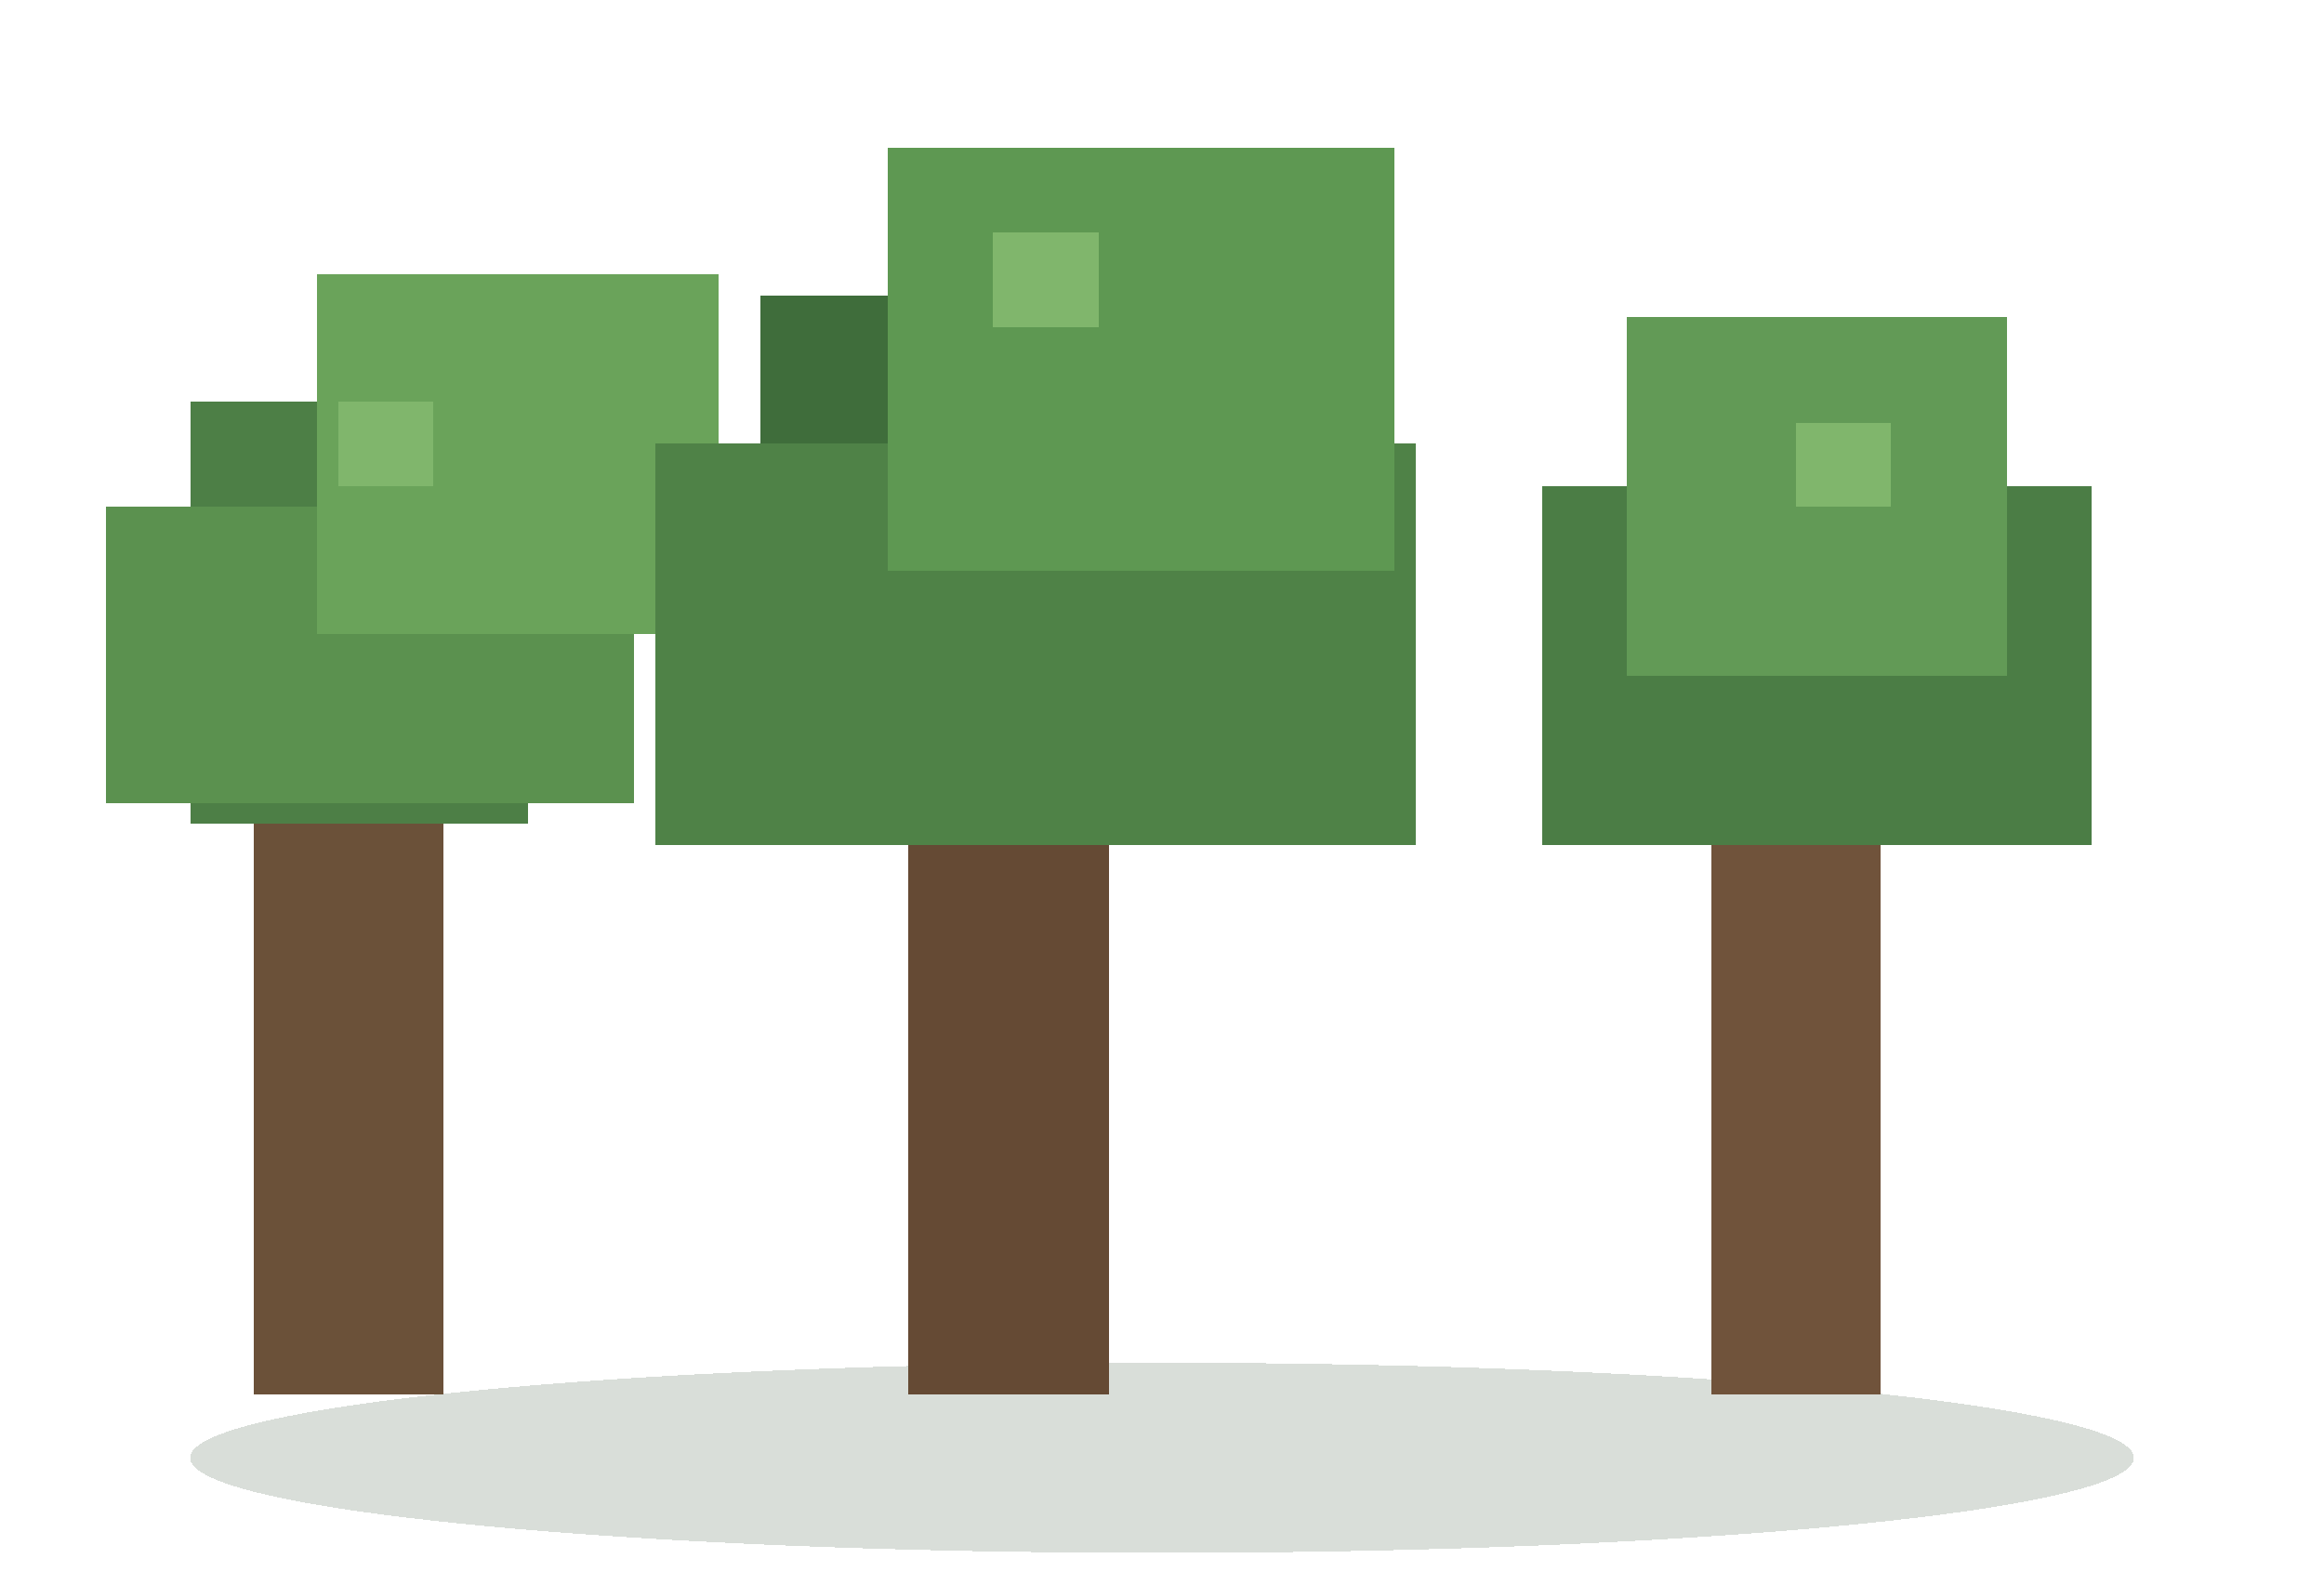
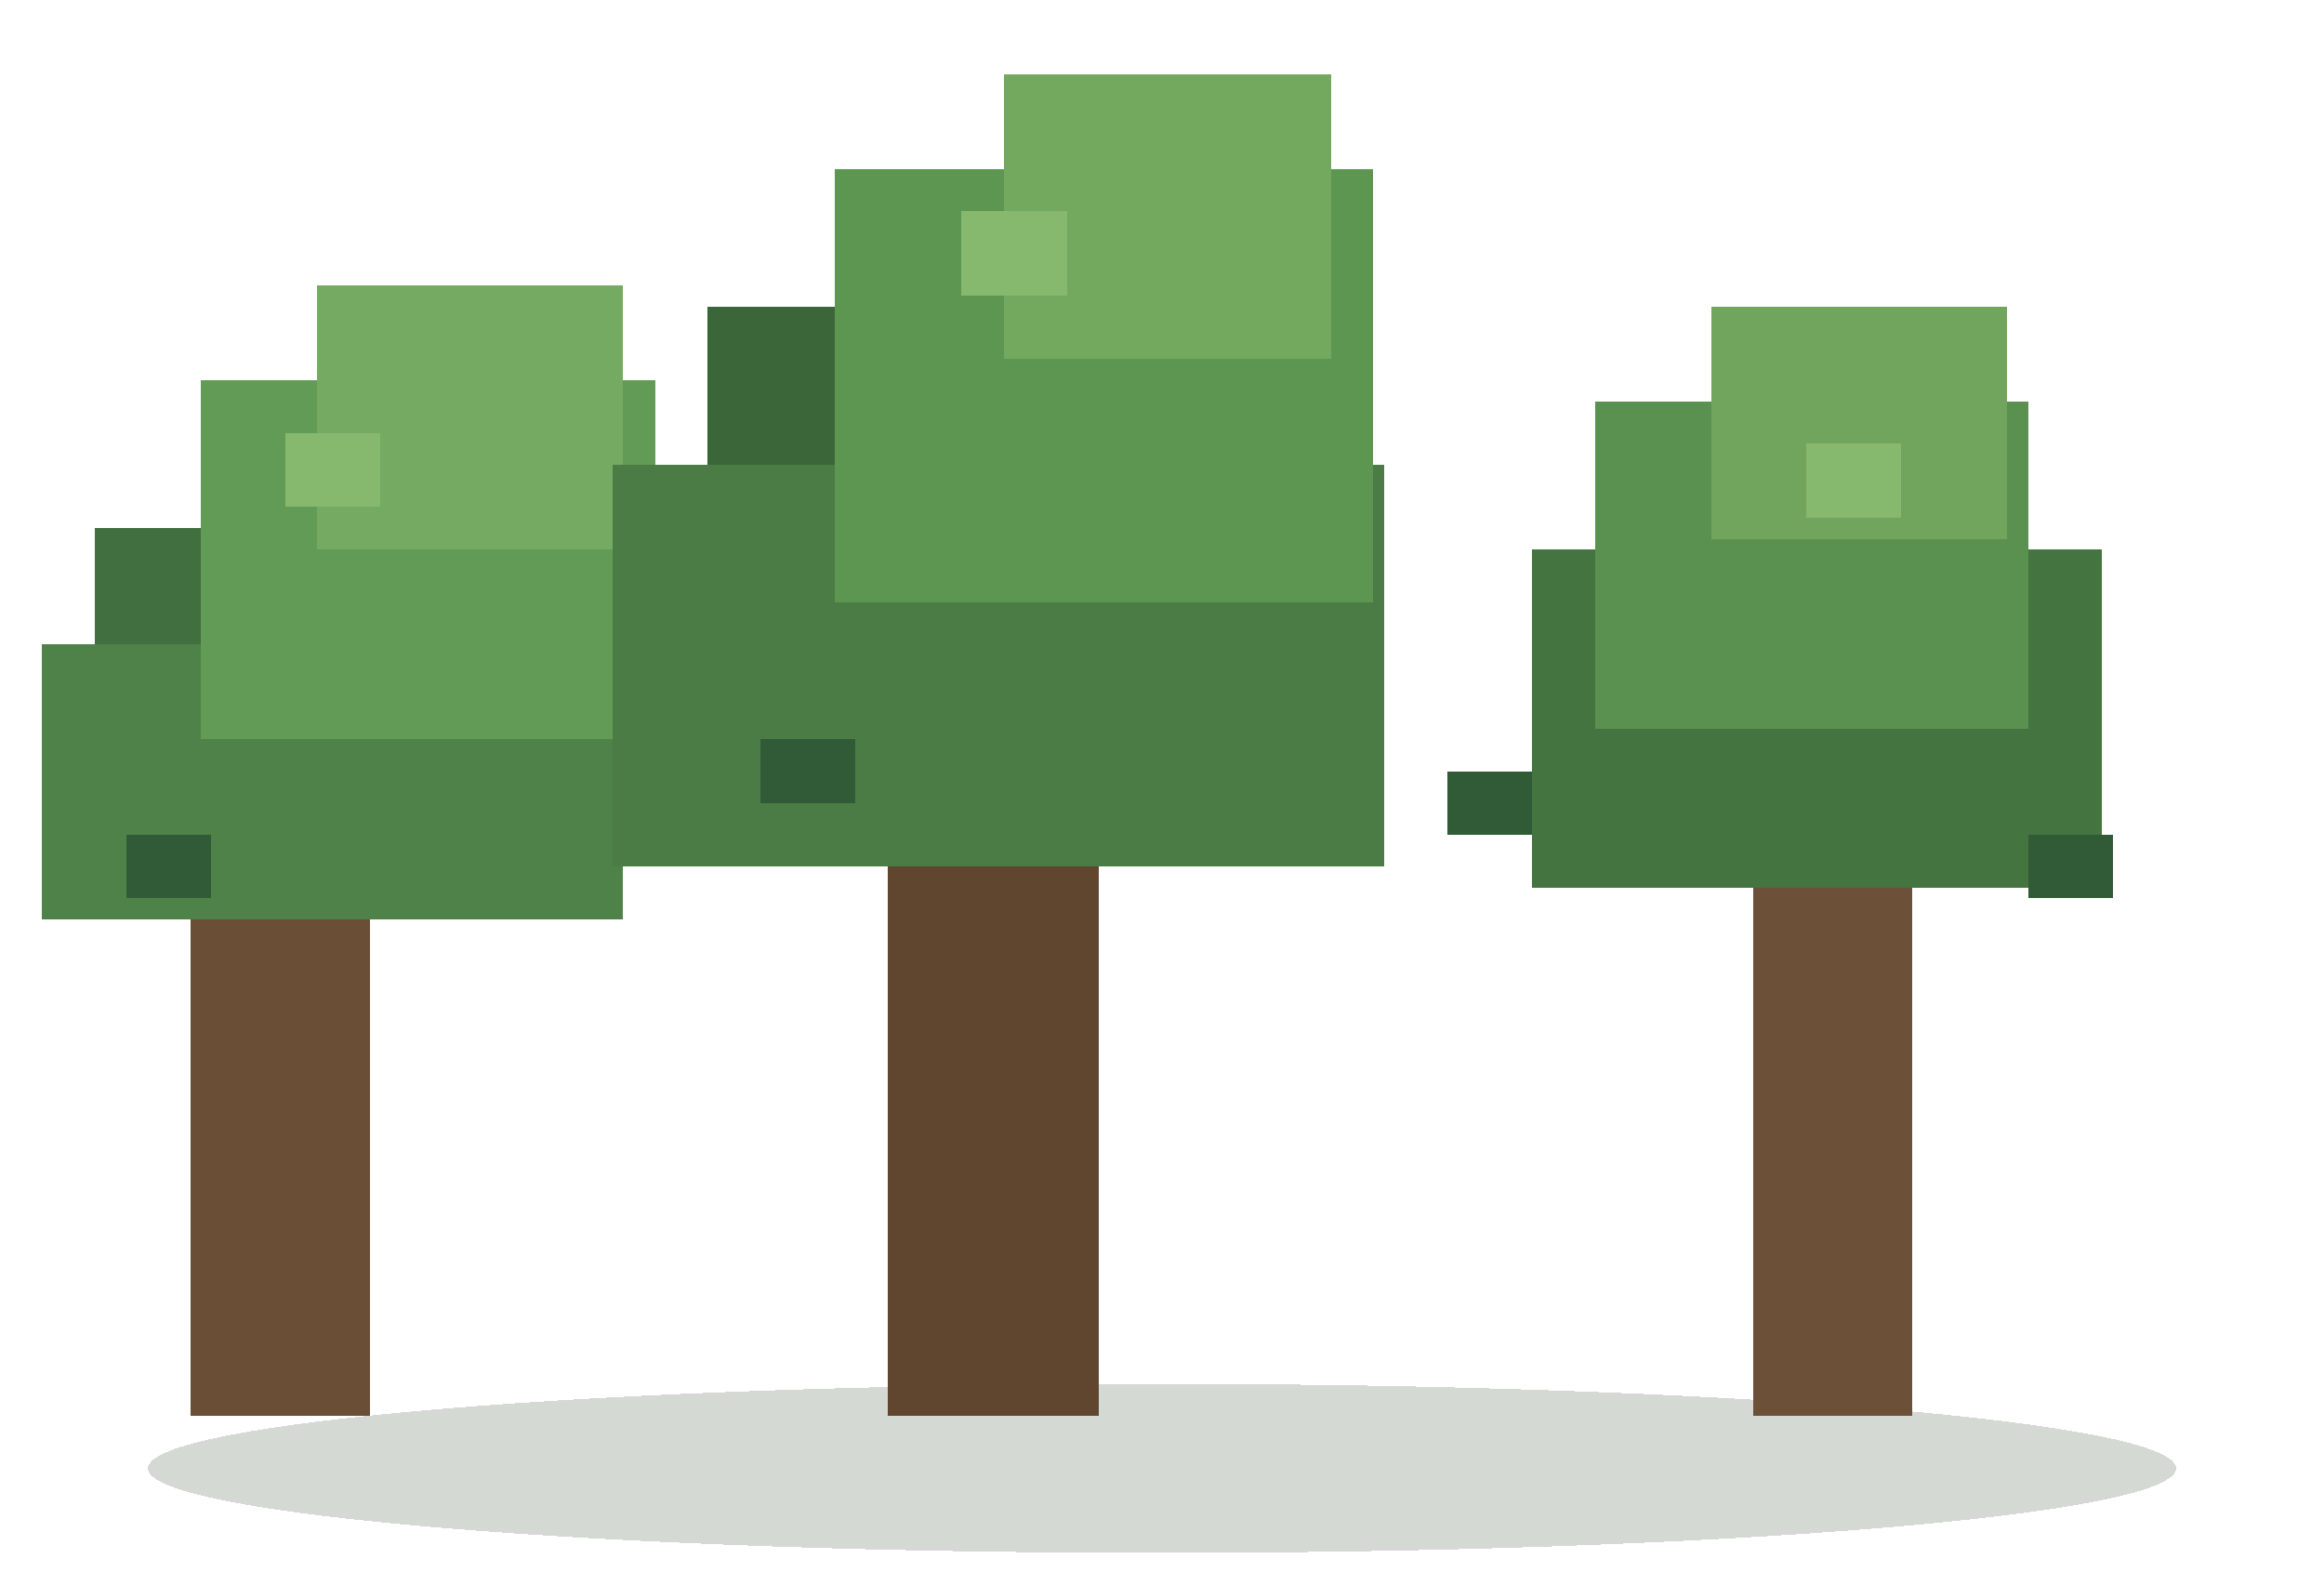
<svg xmlns="http://www.w3.org/2000/svg" width="220" height="150" viewBox="0 0 220 150" shape-rendering="crispEdges">
  <rect width="220" height="150" fill="none" />
-   <ellipse cx="110" cy="138" rx="92" ry="9" fill="#2f472d" opacity=".18" />
+   <ellipse cx="110" cy="139" rx="96" ry="8" fill="#2d432a" opacity=".2" />
  <g>
-     <rect x="24" y="62" width="18" height="70" fill="#6b5139" />
-     <rect x="18" y="38" width="32" height="40" fill="#4d7f46" />
-     <rect x="10" y="48" width="50" height="28" fill="#5b914f" />
-     <rect x="30" y="26" width="38" height="34" fill="#6aa35a" />
+     <rect x="18" y="66" width="17" height="68" fill="#6a4e36" />
+     <rect x="9" y="50" width="38" height="34" fill="#426f3f" />
+     <rect x="4" y="61" width="55" height="26" fill="#4f8248" />
+     <rect x="19" y="36" width="43" height="34" fill="#629b55" />
+     <rect x="30" y="27" width="29" height="25" fill="#74aa61" />
  </g>
  <g>
-     <rect x="86" y="48" width="19" height="84" fill="#654a34" />
-     <rect x="72" y="28" width="48" height="42" fill="#3f6d3b" />
-     <rect x="62" y="42" width="72" height="38" fill="#4f8247" />
-     <rect x="84" y="14" width="48" height="40" fill="#5e9852" />
+     <rect x="84" y="48" width="20" height="86" fill="#60462f" />
+     <rect x="67" y="29" width="51" height="42" fill="#3b6639" />
+     <rect x="58" y="44" width="73" height="38" fill="#4b7c45" />
+     <rect x="79" y="16" width="51" height="41" fill="#5d9651" />
+     <rect x="95" y="7" width="31" height="27" fill="#72a95f" />
  </g>
  <g>
-     <rect x="162" y="68" width="16" height="64" fill="#70533b" />
-     <rect x="146" y="46" width="52" height="34" fill="#4b7d45" />
-     <rect x="154" y="30" width="36" height="34" fill="#629a56" />
+     <rect x="166" y="72" width="15" height="62" fill="#6c5038" />
+     <rect x="145" y="52" width="54" height="32" fill="#447440" />
+     <rect x="151" y="38" width="41" height="31" fill="#5b9150" />
+     <rect x="162" y="29" width="28" height="22" fill="#71a55e" />
  </g>
-   <g fill="#80b66c">
-     <rect x="32" y="38" width="9" height="8" />
-     <rect x="94" y="22" width="10" height="9" />
-     <rect x="170" y="40" width="9" height="8" />
+   <g fill="#86b86d">
+     <rect x="27" y="41" width="9" height="7" />
+     <rect x="91" y="20" width="10" height="8" />
+     <rect x="171" y="42" width="9" height="7" />
+   </g>
+   <g fill="#315b37">
+     <rect x="12" y="79" width="8" height="6" />
+     <rect x="72" y="70" width="9" height="6" />
+     <rect x="137" y="73" width="8" height="6" />
+     <rect x="192" y="79" width="8" height="6" />
  </g>
</svg>
